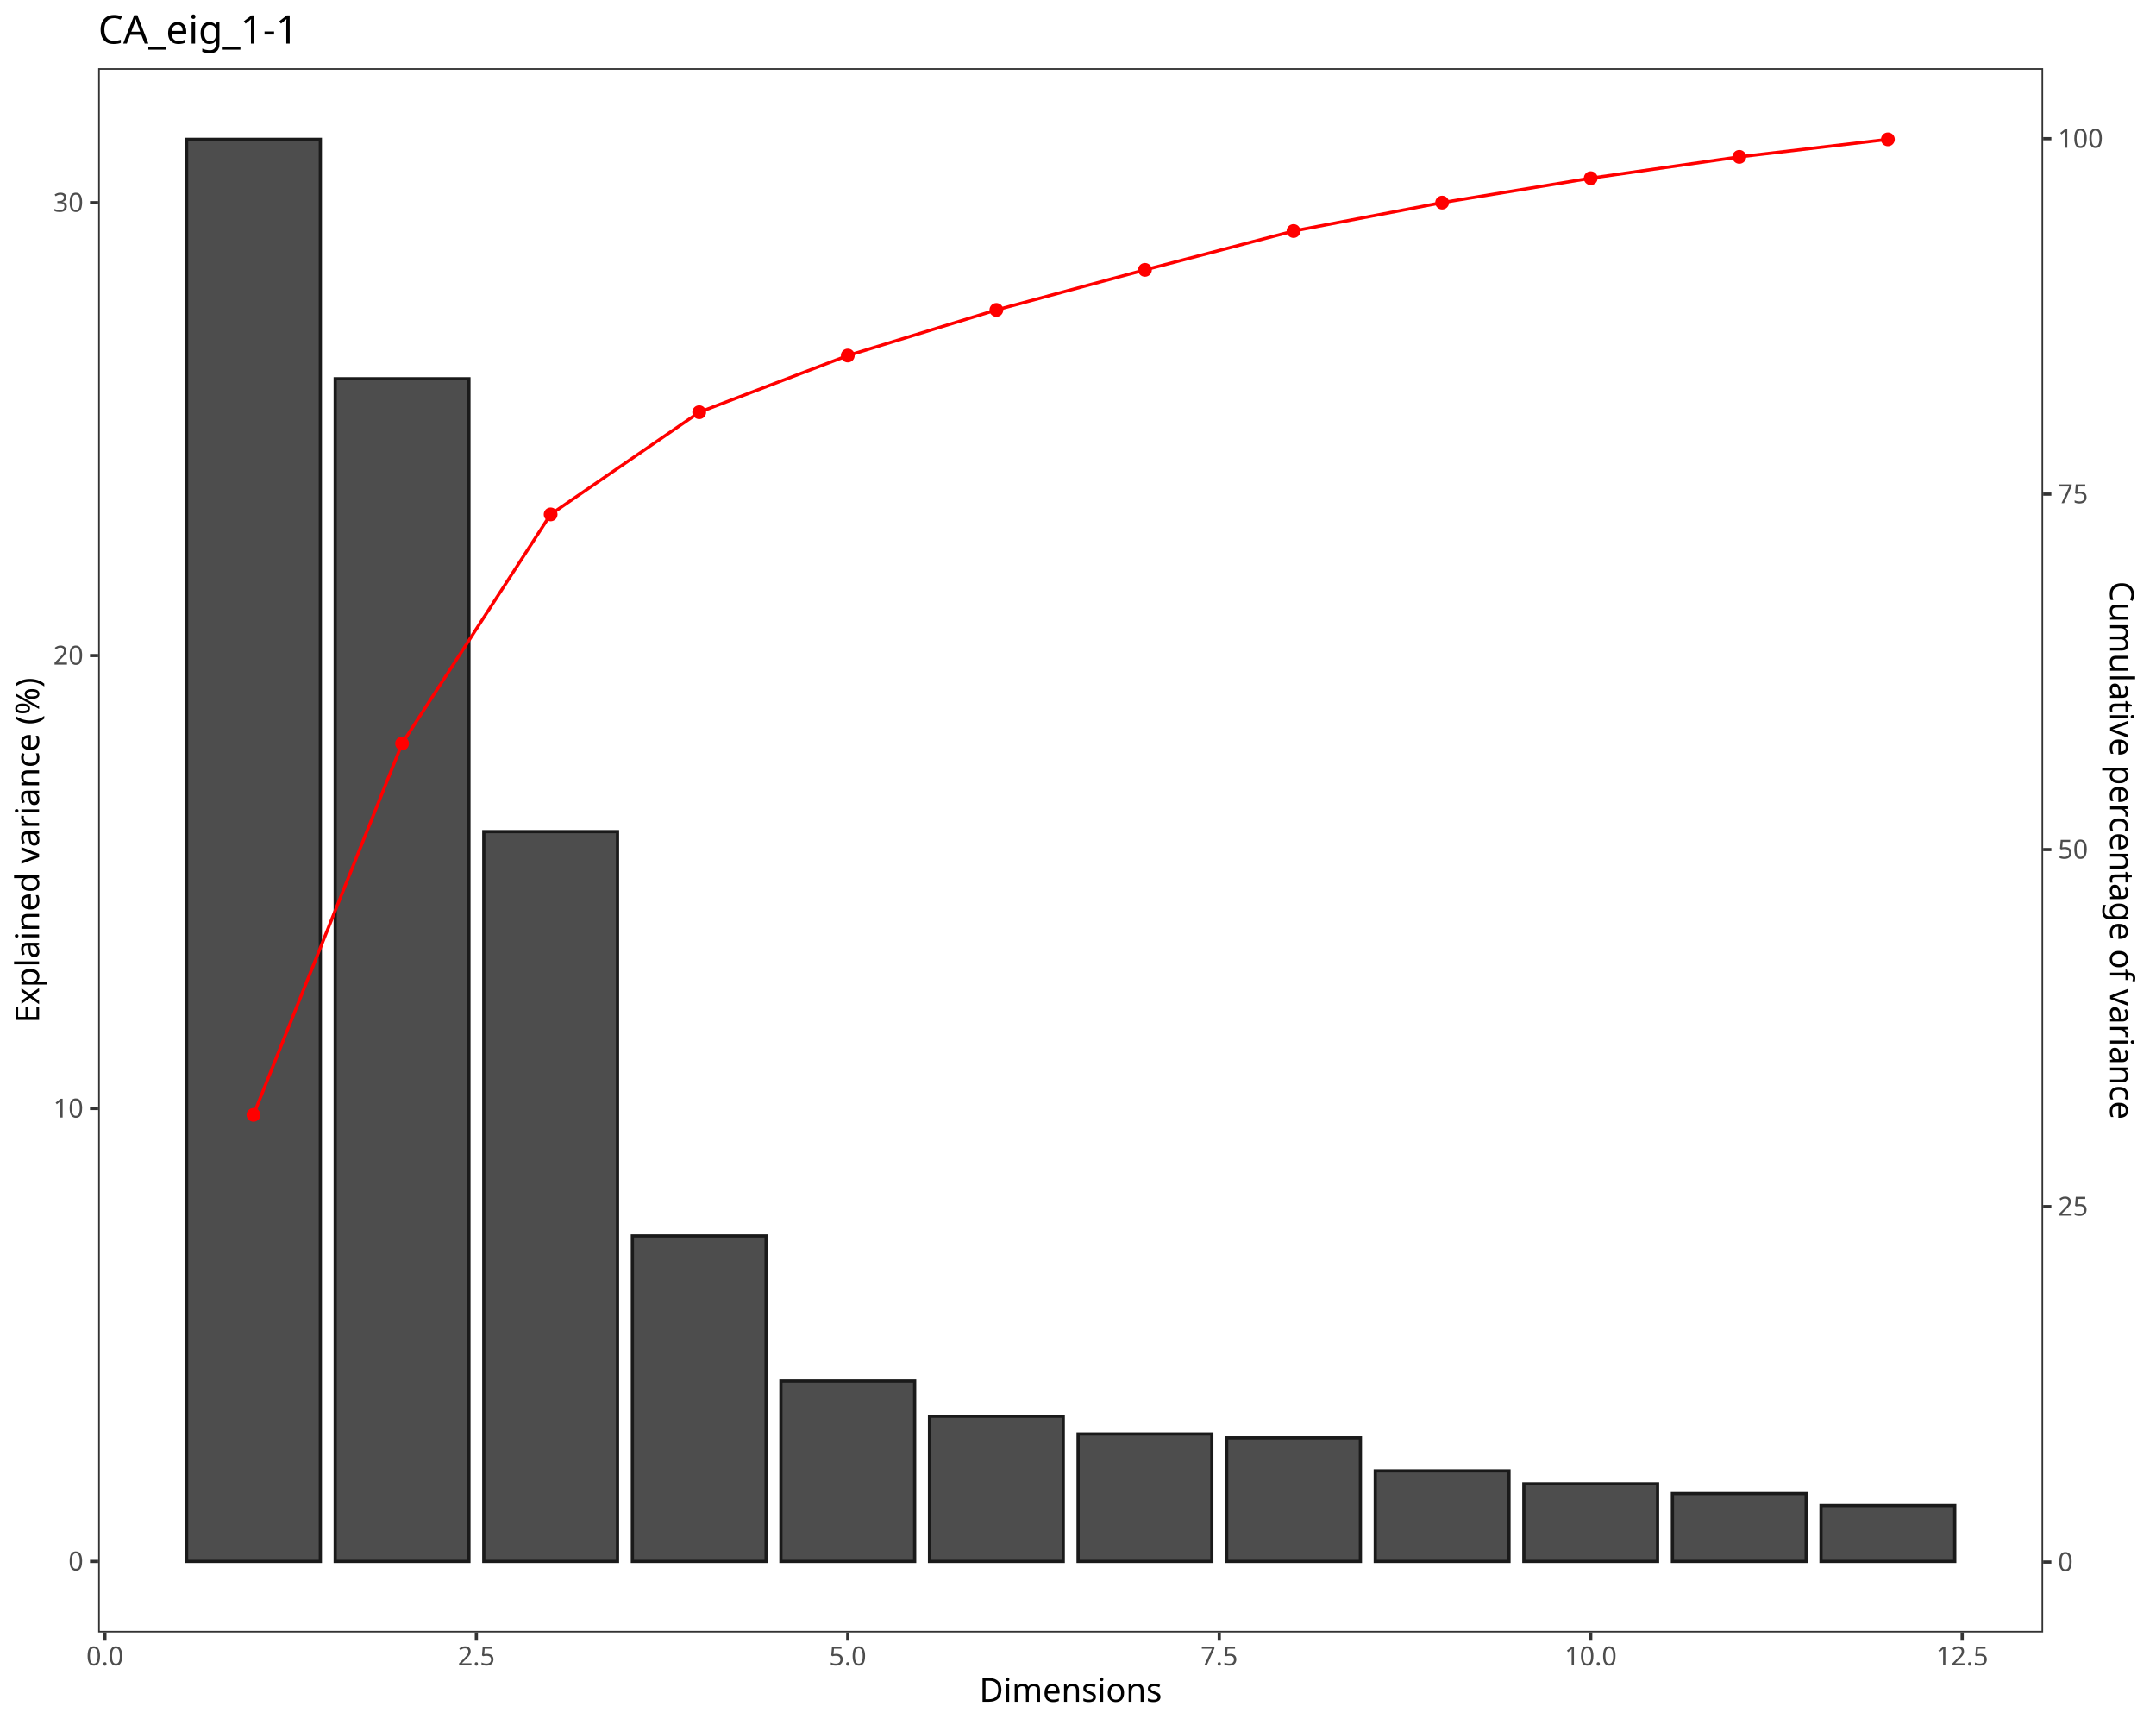
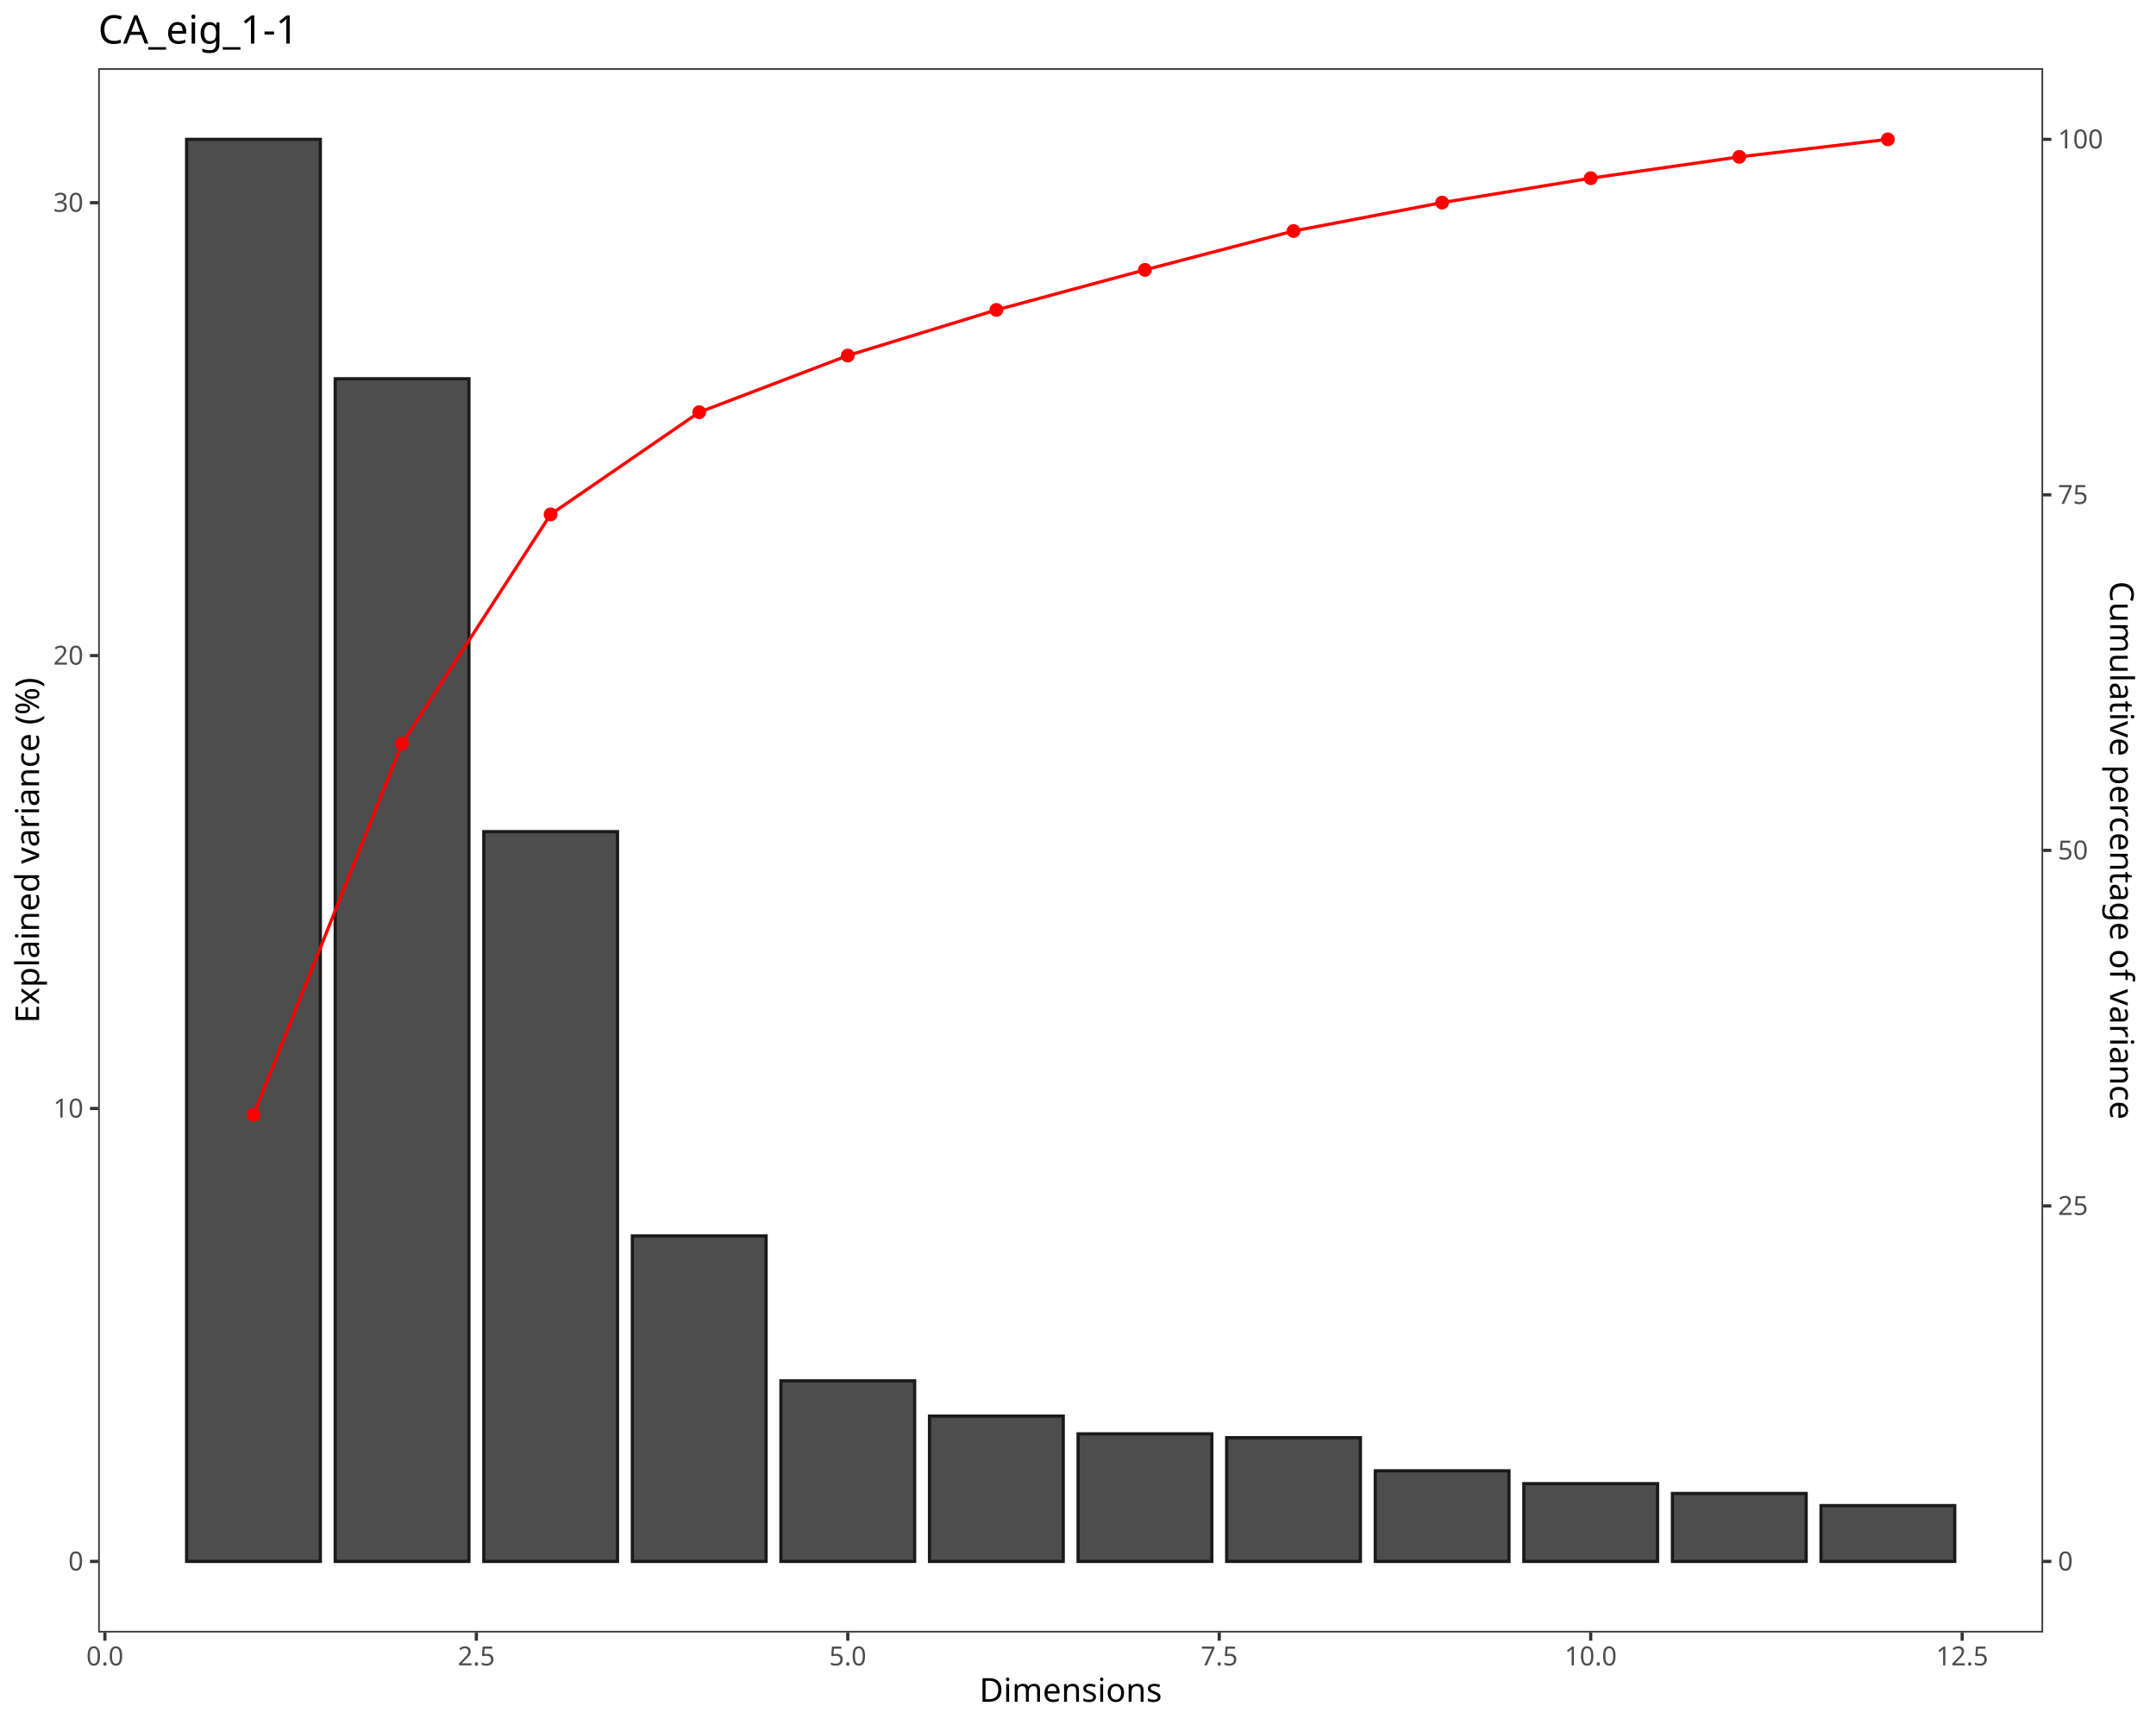
<svg xmlns="http://www.w3.org/2000/svg" class="svglite" data-engine-version="2.0" width="720.00pt" height="576.00pt" viewBox="0 0 720.00 576.00">
  <defs>
    <style type="text/css">
    .svglite line, .svglite polyline, .svglite polygon, .svglite path, .svglite rect, .svglite circle {
      fill: none;
      stroke: #000000;
      stroke-linecap: round;
      stroke-linejoin: round;
      stroke-miterlimit: 10.00;
    }
  </style>
  </defs>
  <rect width="100%" height="100%" style="stroke: none; fill: #FFFFFF;" />
  <defs>
    <clipPath id="cpMC4wMHw3MjAuMDB8MC4wMHw1NzYuMDA=">
      <rect x="0.00" y="0.00" width="720.00" height="576.00" />
    </clipPath>
  </defs>
  <g clip-path="url(#cpMC4wMHw3MjAuMDB8MC4wMHw1NzYuMDA=)">
    <rect x="0.00" y="0.00" width="720.00" height="576.00" style="stroke-width: 1.07; stroke: #FFFFFF; fill: #FFFFFF;" />
  </g>
  <defs>
    <clipPath id="cpMzIuNzl8NjgyLjMxfDIyLjc4fDU0NS4xMQ==">
      <rect x="32.79" y="22.78" width="649.52" height="522.33" />
    </clipPath>
  </defs>
  <g clip-path="url(#cpMzIuNzl8NjgyLjMxfDIyLjc4fDU0NS4xMQ==)">
    <rect x="32.79" y="22.78" width="649.52" height="522.33" style="stroke-width: 1.07; stroke: none; fill: #FFFFFF;" />
-     <rect x="62.32" y="46.53" width="44.66" height="474.84" style="stroke-width: 1.07; stroke: #1A1A1A; stroke-linecap: square; stroke-linejoin: miter; fill: #4D4D4D;" />
-     <rect x="111.94" y="126.47" width="44.66" height="394.90" style="stroke-width: 1.07; stroke: #1A1A1A; stroke-linecap: square; stroke-linejoin: miter; fill: #4D4D4D;" />
-     <rect x="161.56" y="277.70" width="44.66" height="243.67" style="stroke-width: 1.07; stroke: #1A1A1A; stroke-linecap: square; stroke-linejoin: miter; fill: #4D4D4D;" />
-     <rect x="211.18" y="412.70" width="44.66" height="108.67" style="stroke-width: 1.07; stroke: #1A1A1A; stroke-linecap: square; stroke-linejoin: miter; fill: #4D4D4D;" />
-     <rect x="260.79" y="461.08" width="44.66" height="60.29" style="stroke-width: 1.07; stroke: #1A1A1A; stroke-linecap: square; stroke-linejoin: miter; fill: #4D4D4D;" />
-     <rect x="310.41" y="472.86" width="44.66" height="48.51" style="stroke-width: 1.07; stroke: #1A1A1A; stroke-linecap: square; stroke-linejoin: miter; fill: #4D4D4D;" />
-     <rect x="360.03" y="478.78" width="44.66" height="42.59" style="stroke-width: 1.07; stroke: #1A1A1A; stroke-linecap: square; stroke-linejoin: miter; fill: #4D4D4D;" />
-     <rect x="409.65" y="480.06" width="44.66" height="41.31" style="stroke-width: 1.07; stroke: #1A1A1A; stroke-linecap: square; stroke-linejoin: miter; fill: #4D4D4D;" />
-     <rect x="459.27" y="491.12" width="44.66" height="30.25" style="stroke-width: 1.07; stroke: #1A1A1A; stroke-linecap: square; stroke-linejoin: miter; fill: #4D4D4D;" />
-     <rect x="508.89" y="495.41" width="44.66" height="25.96" style="stroke-width: 1.07; stroke: #1A1A1A; stroke-linecap: square; stroke-linejoin: miter; fill: #4D4D4D;" />
-     <rect x="558.51" y="498.69" width="44.66" height="22.68" style="stroke-width: 1.07; stroke: #1A1A1A; stroke-linecap: square; stroke-linejoin: miter; fill: #4D4D4D;" />
-     <rect x="608.13" y="502.74" width="44.66" height="18.63" style="stroke-width: 1.07; stroke: #1A1A1A; stroke-linecap: square; stroke-linejoin: miter; fill: #4D4D4D;" />
+     <rect x="62.32" y="46.53" width="44.66" height="474.84" style="stroke-width: 1.07; stroke: #1A1A1A; stroke-linecap: butt; stroke-linejoin: miter; fill: #4D4D4D;" />
+     <rect x="111.94" y="126.47" width="44.66" height="394.90" style="stroke-width: 1.07; stroke: #1A1A1A; stroke-linecap: butt; stroke-linejoin: miter; fill: #4D4D4D;" />
+     <rect x="161.56" y="277.70" width="44.66" height="243.67" style="stroke-width: 1.07; stroke: #1A1A1A; stroke-linecap: butt; stroke-linejoin: miter; fill: #4D4D4D;" />
+     <rect x="211.18" y="412.70" width="44.66" height="108.67" style="stroke-width: 1.07; stroke: #1A1A1A; stroke-linecap: butt; stroke-linejoin: miter; fill: #4D4D4D;" />
+     <rect x="260.79" y="461.08" width="44.66" height="60.29" style="stroke-width: 1.07; stroke: #1A1A1A; stroke-linecap: butt; stroke-linejoin: miter; fill: #4D4D4D;" />
+     <rect x="310.41" y="472.86" width="44.66" height="48.51" style="stroke-width: 1.07; stroke: #1A1A1A; stroke-linecap: butt; stroke-linejoin: miter; fill: #4D4D4D;" />
+     <rect x="360.03" y="478.78" width="44.66" height="42.59" style="stroke-width: 1.07; stroke: #1A1A1A; stroke-linecap: butt; stroke-linejoin: miter; fill: #4D4D4D;" />
+     <rect x="409.65" y="480.06" width="44.66" height="41.31" style="stroke-width: 1.07; stroke: #1A1A1A; stroke-linecap: butt; stroke-linejoin: miter; fill: #4D4D4D;" />
+     <rect x="459.27" y="491.12" width="44.66" height="30.25" style="stroke-width: 1.07; stroke: #1A1A1A; stroke-linecap: butt; stroke-linejoin: miter; fill: #4D4D4D;" />
+     <rect x="508.89" y="495.41" width="44.66" height="25.96" style="stroke-width: 1.07; stroke: #1A1A1A; stroke-linecap: butt; stroke-linejoin: miter; fill: #4D4D4D;" />
+     <rect x="558.51" y="498.69" width="44.66" height="22.68" style="stroke-width: 1.07; stroke: #1A1A1A; stroke-linecap: butt; stroke-linejoin: miter; fill: #4D4D4D;" />
+     <rect x="608.13" y="502.74" width="44.66" height="18.63" style="stroke-width: 1.07; stroke: #1A1A1A; stroke-linecap: butt; stroke-linejoin: miter; fill: #4D4D4D;" />
    <polyline points="84.65,372.28 134.27,248.28 183.88,171.77 233.50,137.65 283.12,118.72 332.74,103.49 382.36,90.11 431.98,77.14 481.60,67.65 531.22,59.50 580.84,52.38 630.46,46.53 " style="stroke-width: 1.07; stroke: #FF0000; stroke-linecap: butt;" />
    <circle cx="84.65" cy="372.28" r="1.95" style="stroke-width: 0.71; stroke: #FF0000; fill: #FF0000;" />
    <circle cx="134.27" cy="248.28" r="1.95" style="stroke-width: 0.71; stroke: #FF0000; fill: #FF0000;" />
    <circle cx="183.88" cy="171.77" r="1.95" style="stroke-width: 0.71; stroke: #FF0000; fill: #FF0000;" />
    <circle cx="233.50" cy="137.65" r="1.95" style="stroke-width: 0.71; stroke: #FF0000; fill: #FF0000;" />
    <circle cx="283.12" cy="118.72" r="1.95" style="stroke-width: 0.71; stroke: #FF0000; fill: #FF0000;" />
    <circle cx="332.74" cy="103.49" r="1.95" style="stroke-width: 0.71; stroke: #FF0000; fill: #FF0000;" />
    <circle cx="382.36" cy="90.11" r="1.95" style="stroke-width: 0.71; stroke: #FF0000; fill: #FF0000;" />
    <circle cx="431.98" cy="77.14" r="1.95" style="stroke-width: 0.71; stroke: #FF0000; fill: #FF0000;" />
    <circle cx="481.60" cy="67.65" r="1.95" style="stroke-width: 0.71; stroke: #FF0000; fill: #FF0000;" />
    <circle cx="531.22" cy="59.50" r="1.95" style="stroke-width: 0.71; stroke: #FF0000; fill: #FF0000;" />
    <circle cx="580.84" cy="52.38" r="1.95" style="stroke-width: 0.71; stroke: #FF0000; fill: #FF0000;" />
    <circle cx="630.46" cy="46.53" r="1.95" style="stroke-width: 0.71; stroke: #FF0000; fill: #FF0000;" />
    <rect x="32.79" y="22.78" width="649.52" height="522.33" style="stroke-width: 1.07; stroke: #333333;" />
  </g>
  <g clip-path="url(#cpMC4wMHw3MjAuMDB8MC4wMHw1NzYuMDA=)">
    <text x="27.86" y="524.40" text-anchor="end" style="font-size: 8.80px; fill: #4D4D4D; font-family: sans;" textLength="4.89px" lengthAdjust="spacingAndGlyphs">0</text>
    <text x="27.86" y="373.17" text-anchor="end" style="font-size: 8.80px; fill: #4D4D4D; font-family: sans;" textLength="9.79px" lengthAdjust="spacingAndGlyphs">10</text>
    <text x="27.86" y="221.94" text-anchor="end" style="font-size: 8.80px; fill: #4D4D4D; font-family: sans;" textLength="9.79px" lengthAdjust="spacingAndGlyphs">20</text>
    <text x="27.86" y="70.71" text-anchor="end" style="font-size: 8.80px; fill: #4D4D4D; font-family: sans;" textLength="9.79px" lengthAdjust="spacingAndGlyphs">30</text>
    <polyline points="30.05,521.37 32.79,521.37 " style="stroke-width: 1.07; stroke: #333333; stroke-linecap: butt;" />
    <polyline points="30.05,370.14 32.79,370.14 " style="stroke-width: 1.07; stroke: #333333; stroke-linecap: butt;" />
    <polyline points="30.05,218.91 32.79,218.91 " style="stroke-width: 1.07; stroke: #333333; stroke-linecap: butt;" />
    <polyline points="30.05,67.68 32.79,67.68 " style="stroke-width: 1.07; stroke: #333333; stroke-linecap: butt;" />
-     <polyline points="682.31,521.58 685.05,521.58 " style="stroke-width: 1.07; stroke: #333333; stroke-linecap: butt;" />
-     <polyline points="682.31,402.90 685.05,402.90 " style="stroke-width: 1.07; stroke: #333333; stroke-linecap: butt;" />
-     <polyline points="682.31,283.69 685.05,283.69 " style="stroke-width: 1.07; stroke: #333333; stroke-linecap: butt;" />
-     <polyline points="682.31,165.00 685.05,165.00 " style="stroke-width: 1.07; stroke: #333333; stroke-linecap: butt;" />
-     <polyline points="682.31,46.31 685.05,46.31 " style="stroke-width: 1.07; stroke: #333333; stroke-linecap: butt;" />
-     <text x="687.24" y="524.61" style="font-size: 8.80px; fill: #4D4D4D; font-family: sans;" textLength="4.89px" lengthAdjust="spacingAndGlyphs">0</text>
-     <text x="687.24" y="405.92" style="font-size: 8.80px; fill: #4D4D4D; font-family: sans;" textLength="9.79px" lengthAdjust="spacingAndGlyphs">25</text>
-     <text x="687.24" y="286.71" style="font-size: 8.80px; fill: #4D4D4D; font-family: sans;" textLength="9.79px" lengthAdjust="spacingAndGlyphs">50</text>
-     <text x="687.24" y="168.03" style="font-size: 8.80px; fill: #4D4D4D; font-family: sans;" textLength="9.79px" lengthAdjust="spacingAndGlyphs">75</text>
-     <text x="687.24" y="49.34" style="font-size: 8.80px; fill: #4D4D4D; font-family: sans;" textLength="14.68px" lengthAdjust="spacingAndGlyphs">100</text>
+     <polyline points="682.31,521.37 685.05,521.37 " style="stroke-width: 1.07; stroke: #333333; stroke-linecap: butt;" />
+     <polyline points="682.31,402.66 685.05,402.66 " style="stroke-width: 1.07; stroke: #333333; stroke-linecap: butt;" />
+     <polyline points="682.31,283.95 685.05,283.95 " style="stroke-width: 1.07; stroke: #333333; stroke-linecap: butt;" />
+     <polyline points="682.31,165.24 685.05,165.24 " style="stroke-width: 1.07; stroke: #333333; stroke-linecap: butt;" />
+     <polyline points="682.31,46.53 685.05,46.53 " style="stroke-width: 1.07; stroke: #333333; stroke-linecap: butt;" />
+     <text x="687.24" y="524.40" style="font-size: 8.80px; fill: #4D4D4D; font-family: sans;" textLength="4.89px" lengthAdjust="spacingAndGlyphs">0</text>
+     <text x="687.24" y="405.69" style="font-size: 8.80px; fill: #4D4D4D; font-family: sans;" textLength="9.79px" lengthAdjust="spacingAndGlyphs">25</text>
+     <text x="687.24" y="286.98" style="font-size: 8.80px; fill: #4D4D4D; font-family: sans;" textLength="9.79px" lengthAdjust="spacingAndGlyphs">50</text>
+     <text x="687.24" y="168.26" style="font-size: 8.80px; fill: #4D4D4D; font-family: sans;" textLength="9.79px" lengthAdjust="spacingAndGlyphs">75</text>
+     <text x="687.24" y="49.55" style="font-size: 8.80px; fill: #4D4D4D; font-family: sans;" textLength="14.68px" lengthAdjust="spacingAndGlyphs">100</text>
    <polyline points="35.03,547.85 35.03,545.11 " style="stroke-width: 1.07; stroke: #333333; stroke-linecap: butt;" />
    <polyline points="159.08,547.85 159.08,545.11 " style="stroke-width: 1.07; stroke: #333333; stroke-linecap: butt;" />
    <polyline points="283.12,547.85 283.12,545.11 " style="stroke-width: 1.07; stroke: #333333; stroke-linecap: butt;" />
    <polyline points="407.17,547.85 407.17,545.11 " style="stroke-width: 1.07; stroke: #333333; stroke-linecap: butt;" />
    <polyline points="531.22,547.85 531.22,545.11 " style="stroke-width: 1.07; stroke: #333333; stroke-linecap: butt;" />
    <polyline points="655.27,547.85 655.27,545.11 " style="stroke-width: 1.07; stroke: #333333; stroke-linecap: butt;" />
    <text x="35.03" y="556.10" text-anchor="middle" style="font-size: 8.80px; fill: #4D4D4D; font-family: sans;" textLength="12.23px" lengthAdjust="spacingAndGlyphs">0.0</text>
    <text x="159.08" y="556.10" text-anchor="middle" style="font-size: 8.80px; fill: #4D4D4D; font-family: sans;" textLength="12.23px" lengthAdjust="spacingAndGlyphs">2.5</text>
    <text x="283.12" y="556.10" text-anchor="middle" style="font-size: 8.80px; fill: #4D4D4D; font-family: sans;" textLength="12.23px" lengthAdjust="spacingAndGlyphs">5.0</text>
    <text x="407.17" y="556.10" text-anchor="middle" style="font-size: 8.80px; fill: #4D4D4D; font-family: sans;" textLength="12.23px" lengthAdjust="spacingAndGlyphs">7.5</text>
    <text x="531.22" y="556.10" text-anchor="middle" style="font-size: 8.80px; fill: #4D4D4D; font-family: sans;" textLength="17.13px" lengthAdjust="spacingAndGlyphs">10.0</text>
    <text x="655.27" y="556.10" text-anchor="middle" style="font-size: 8.80px; fill: #4D4D4D; font-family: sans;" textLength="17.13px" lengthAdjust="spacingAndGlyphs">12.5</text>
    <text x="357.55" y="568.24" text-anchor="middle" style="font-size: 11.00px; font-family: sans;" textLength="57.48px" lengthAdjust="spacingAndGlyphs">Dimensions</text>
    <text transform="translate(13.05,283.95) rotate(-90)" text-anchor="middle" style="font-size: 11.00px; font-family: sans;" textLength="113.12px" lengthAdjust="spacingAndGlyphs">Explained variance (%)</text>
    <text transform="translate(704.67,283.95) rotate(90)" text-anchor="middle" style="font-size: 11.00px; font-family: sans;" textLength="170.01px" lengthAdjust="spacingAndGlyphs">Cumulative percentage of variance</text>
    <text x="32.79" y="14.56" style="font-size: 13.20px; font-family: sans;" textLength="69.72px" lengthAdjust="spacingAndGlyphs">CA_eig_1-1</text>
  </g>
</svg>
